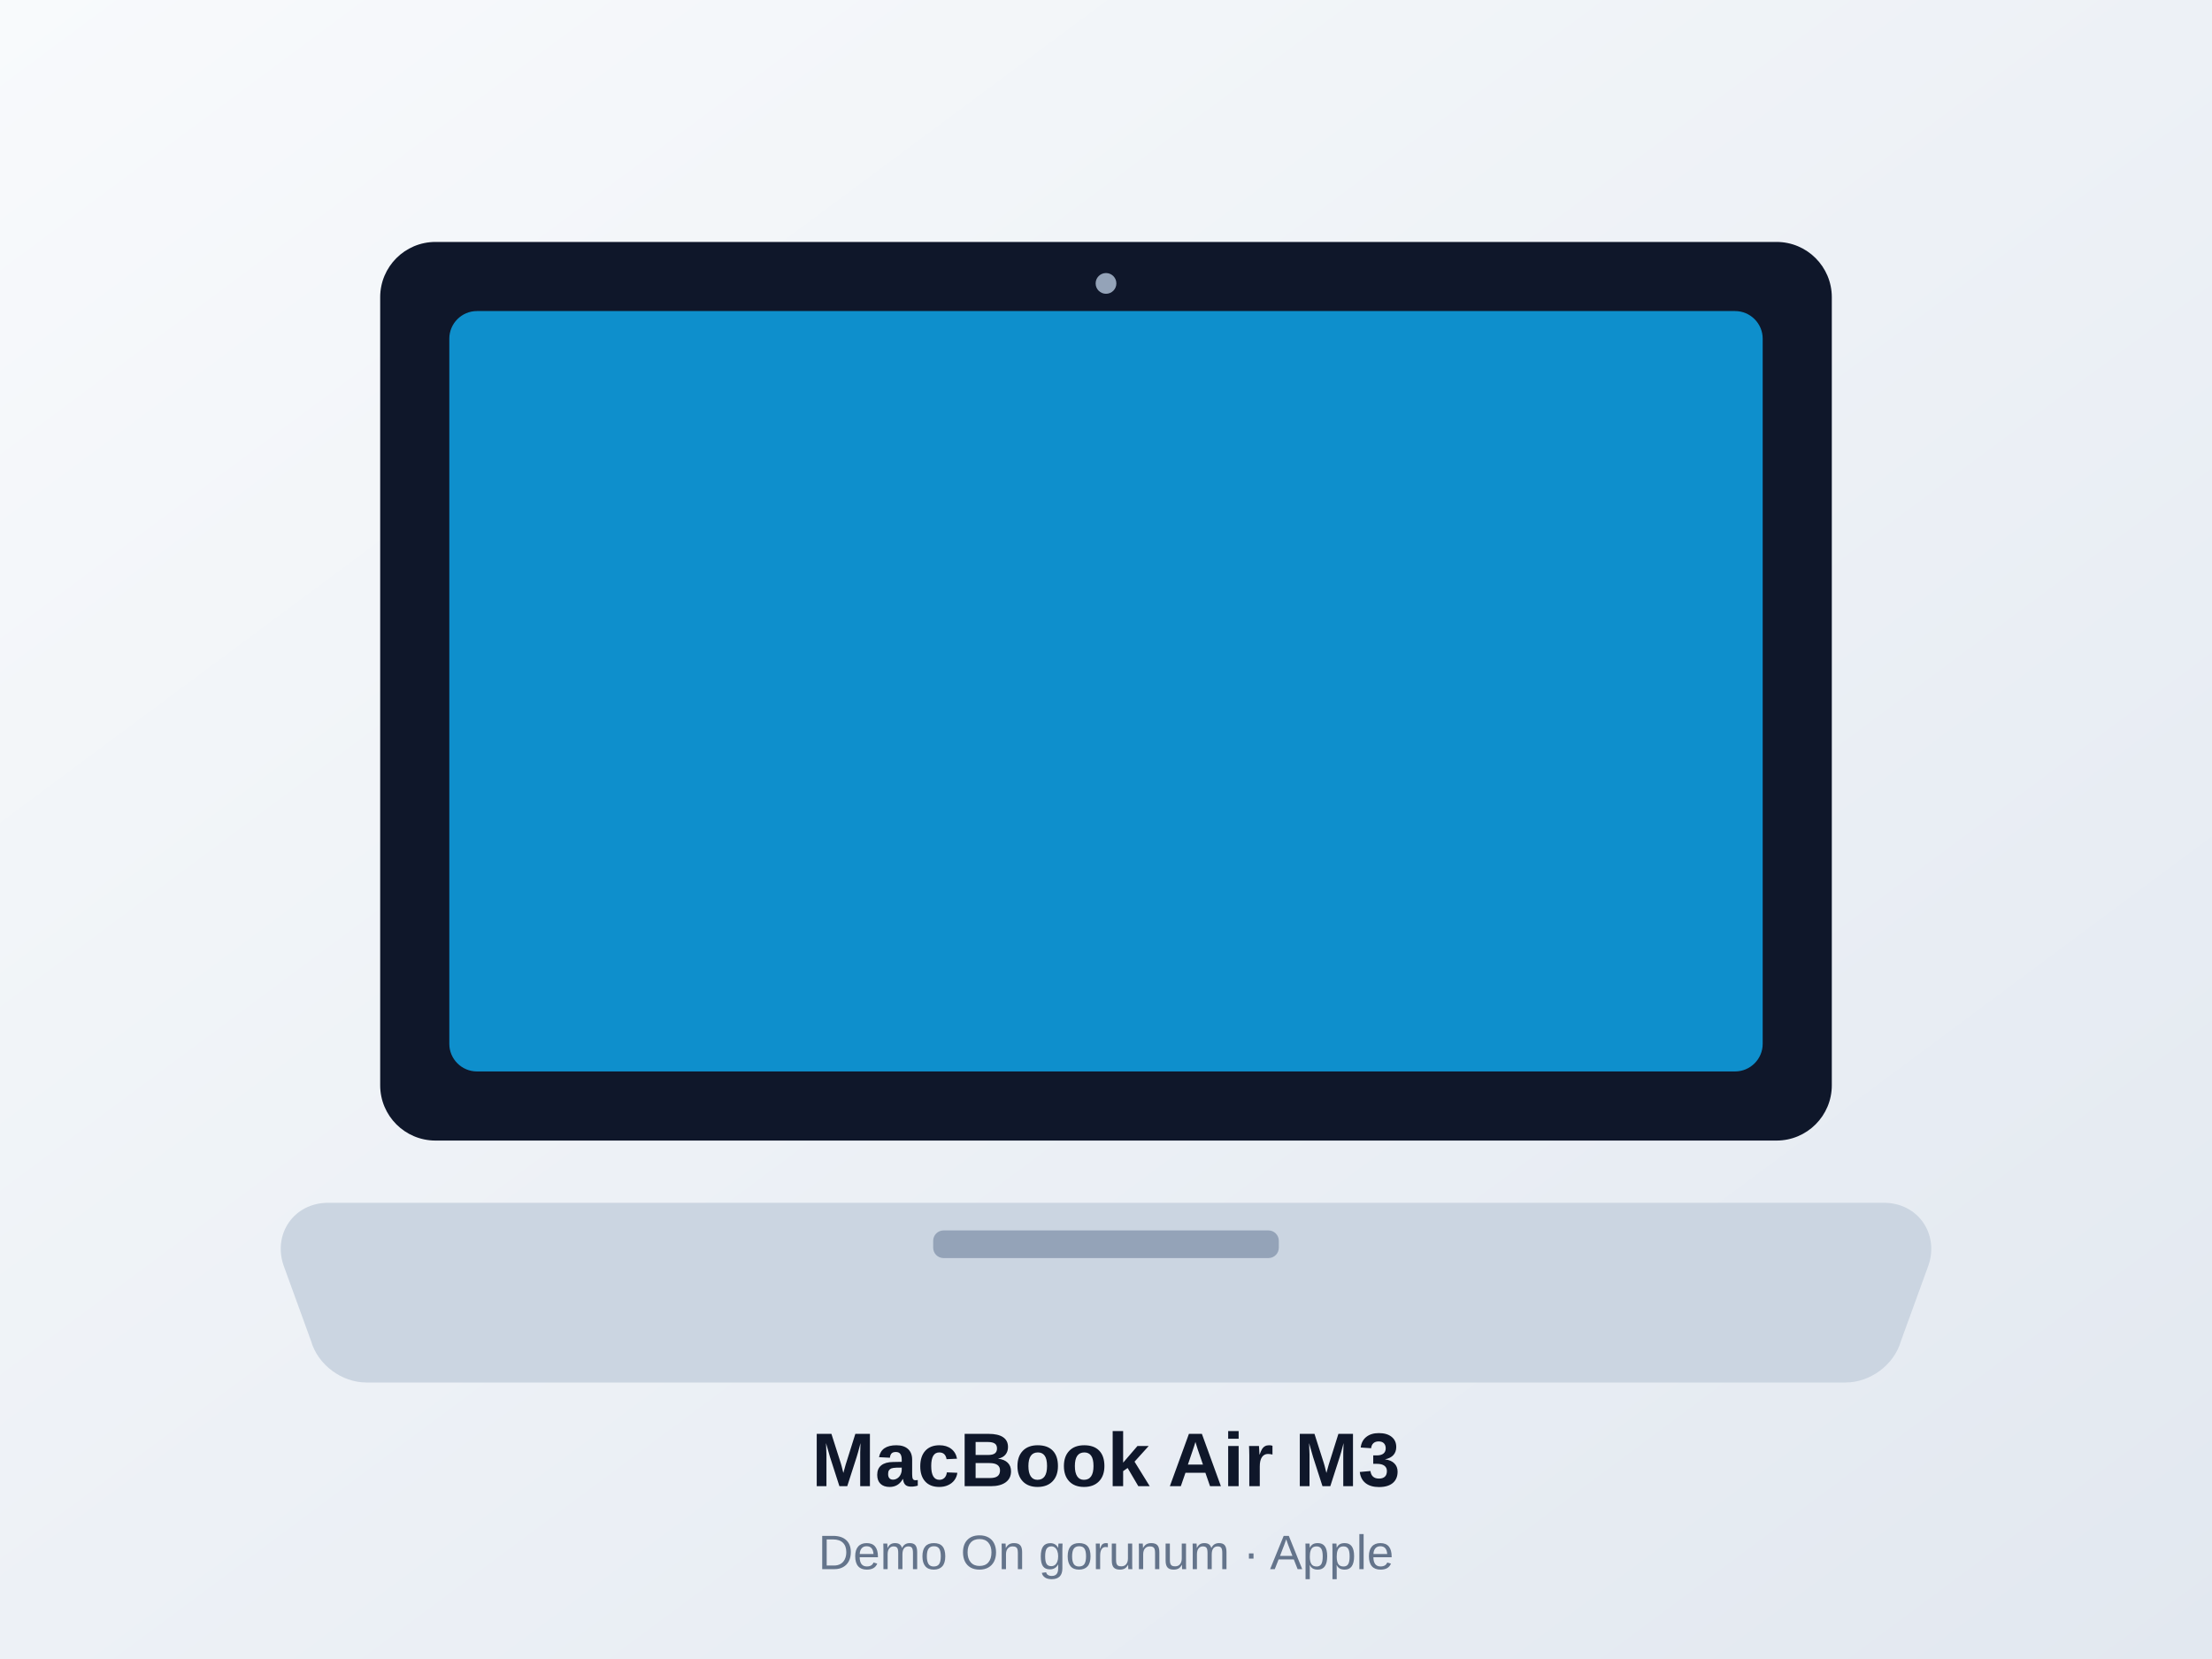
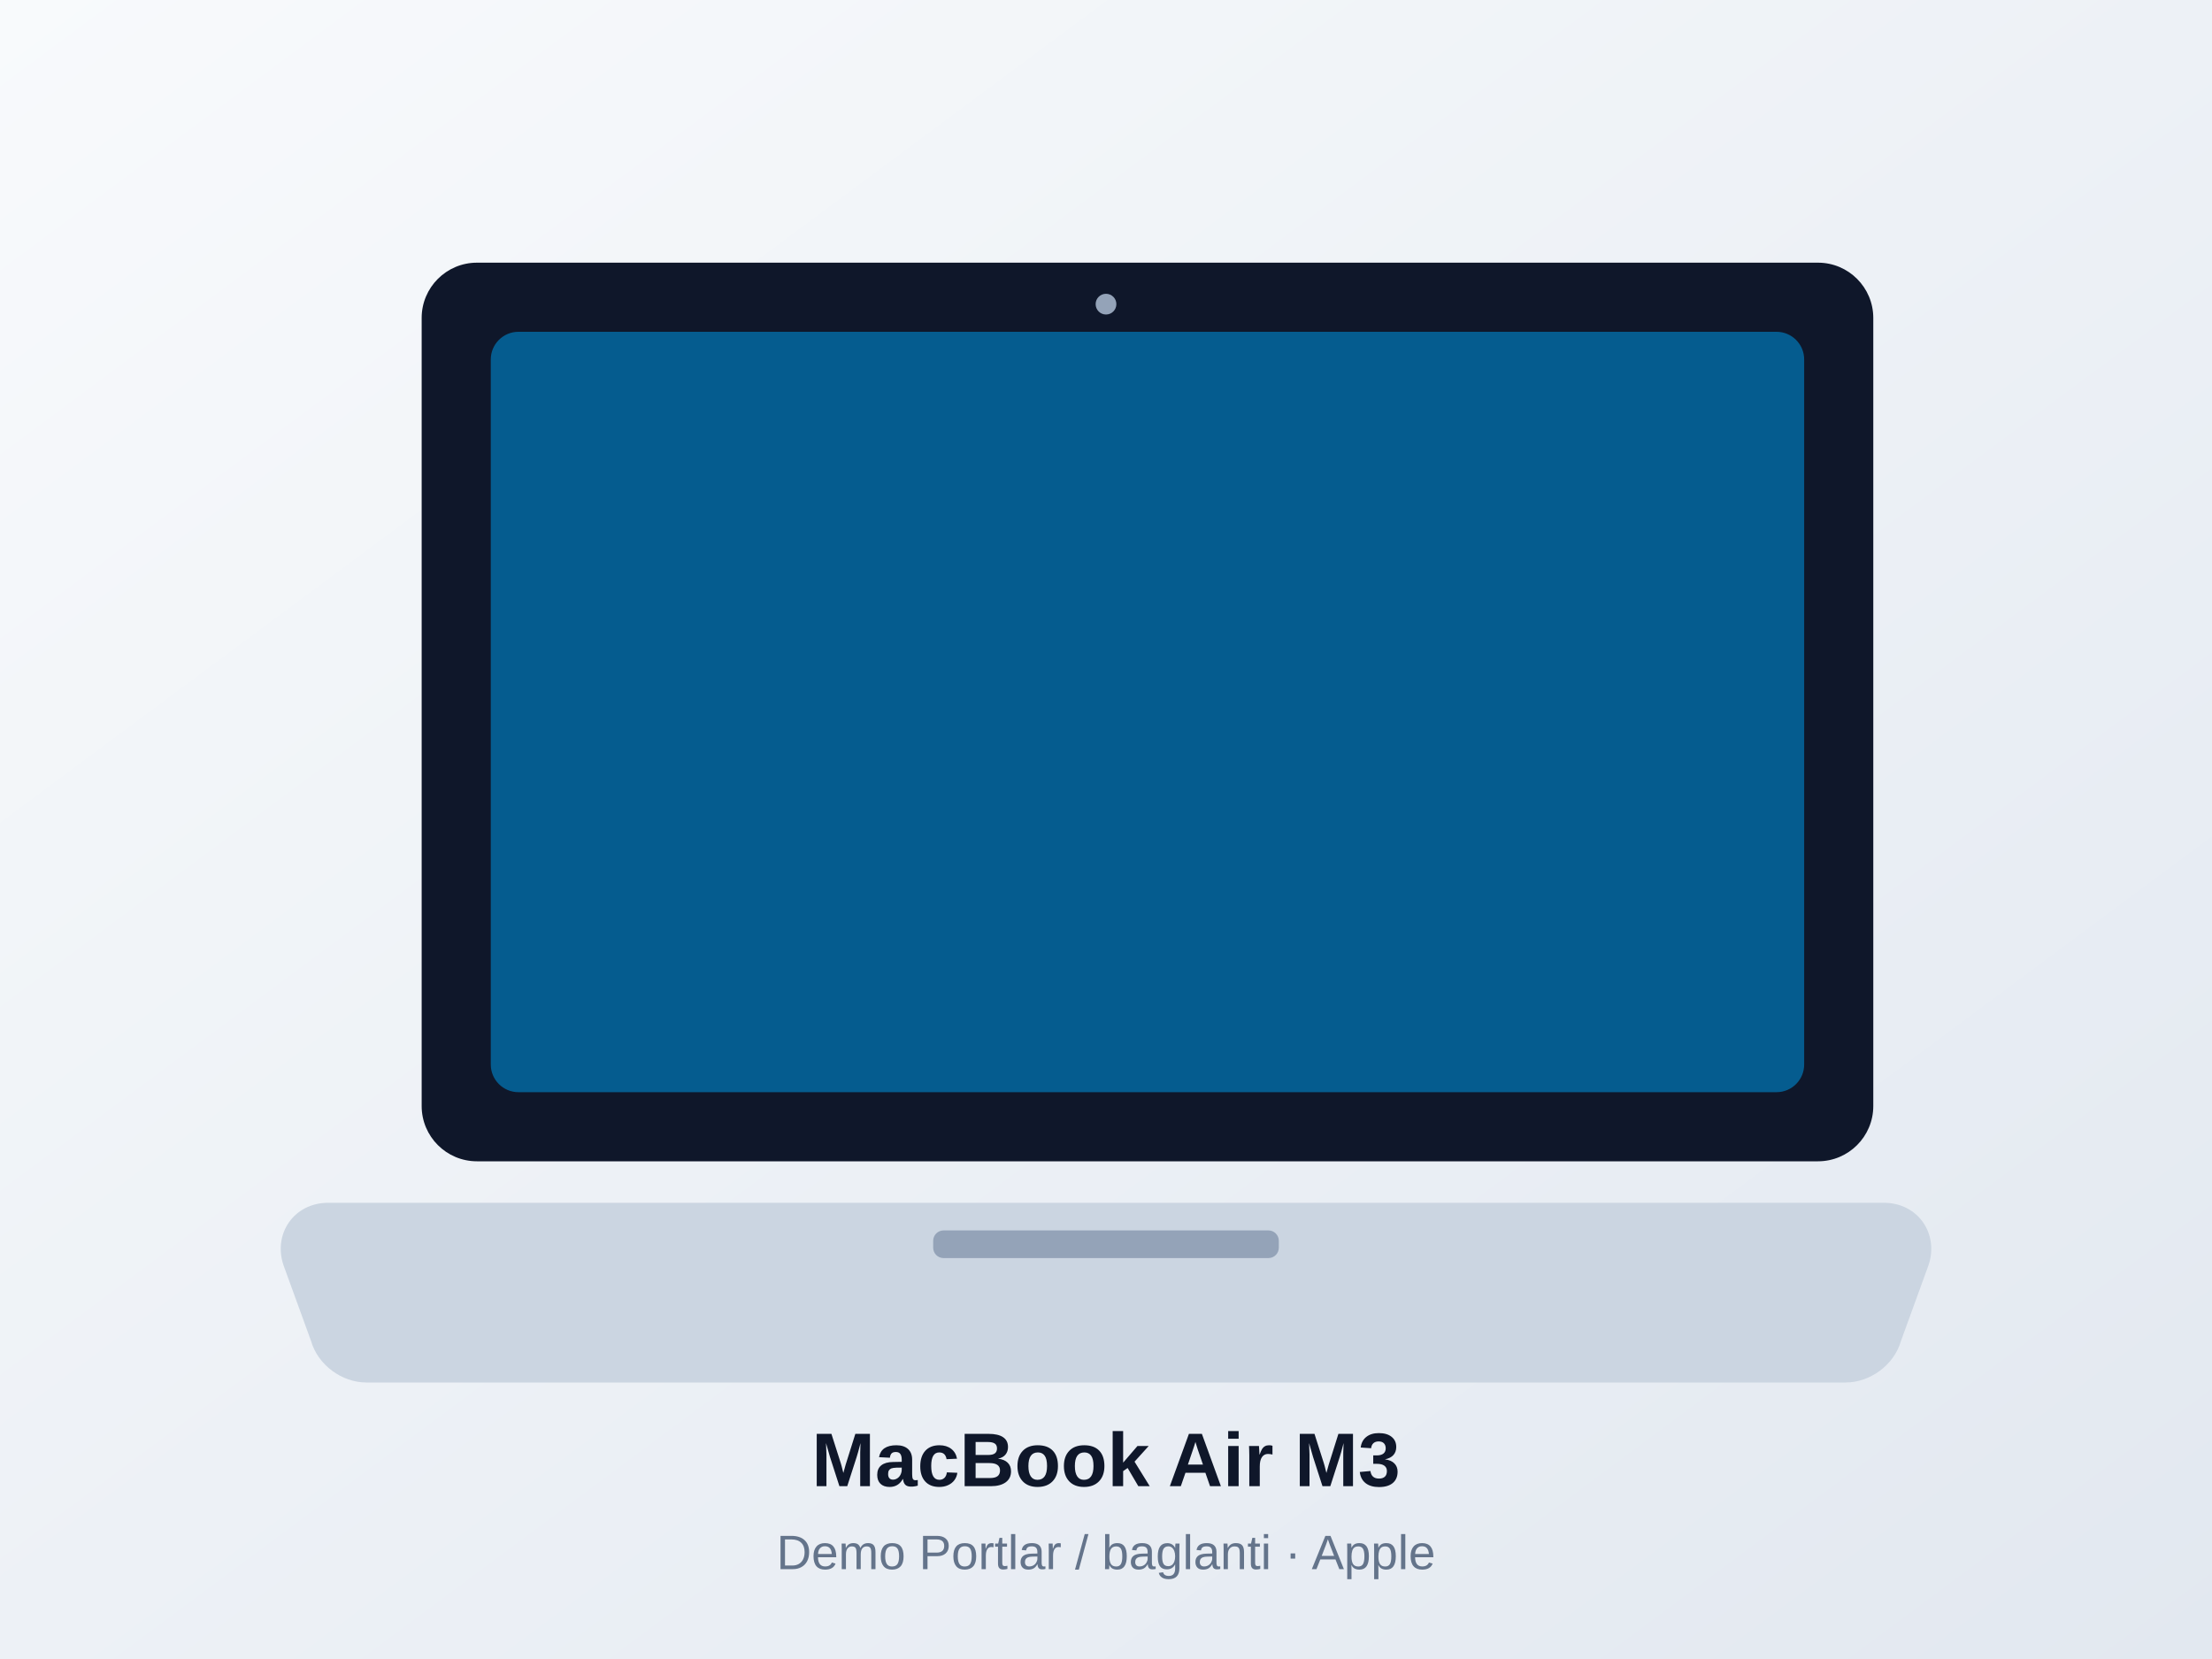
- <svg xmlns="http://www.w3.org/2000/svg" width="640" height="480" viewBox="0 0 640 480" role="img" aria-label="MacBook Air M3 Kapak">
+ <svg xmlns="http://www.w3.org/2000/svg" width="640" height="480" viewBox="0 0 640 480" role="img" aria-label="MacBook Air M3 Port">
  <defs>
    <linearGradient id="bg" x1="0" y1="0" x2="1" y2="1">
      <stop offset="0%" stop-color="#f8fafc" />
      <stop offset="100%" stop-color="#e2e8f0" />
    </linearGradient>
  </defs>
  <rect width="640" height="480" fill="url(#bg)" />
-   <rect x="110" y="70" width="420" height="260" rx="16" fill="#0f172a" />
-   <rect x="130" y="90" width="380" height="220" rx="8" fill="#0ea5e9" opacity="0.85" />
-   <circle cx="320" cy="82" r="3" fill="#94a3b8" />
+   <rect x="122" y="76" width="420" height="260" rx="16" fill="#0f172a" />
+   <rect x="142" y="96" width="380" height="220" rx="8" fill="#0369a1" opacity="0.85" />
+   <circle cx="320" cy="88" r="3" fill="#94a3b8" />
  <path d="M95 348h450c10 0 16 9 13 18l-8 22c-2 7-9 12-16 12H106c-7 0-14-5-16-12l-8-22c-3-9 3-18 13-18z" fill="#cbd5e1" />
  <rect x="270" y="356" width="100" height="8" rx="3" fill="#94a3b8" />
  <text x="320" y="430" text-anchor="middle" font-family="Arial, Helvetica, sans-serif" font-size="22" font-weight="700" fill="#0f172a">MacBook Air M3</text>
-   <text x="320" y="454" text-anchor="middle" font-family="Arial, Helvetica, sans-serif" font-size="14" fill="#64748b">Demo On gorunum · Apple</text>
+   <text x="320" y="454" text-anchor="middle" font-family="Arial, Helvetica, sans-serif" font-size="14" fill="#64748b">Demo Portlar / baglanti · Apple</text>
</svg>
